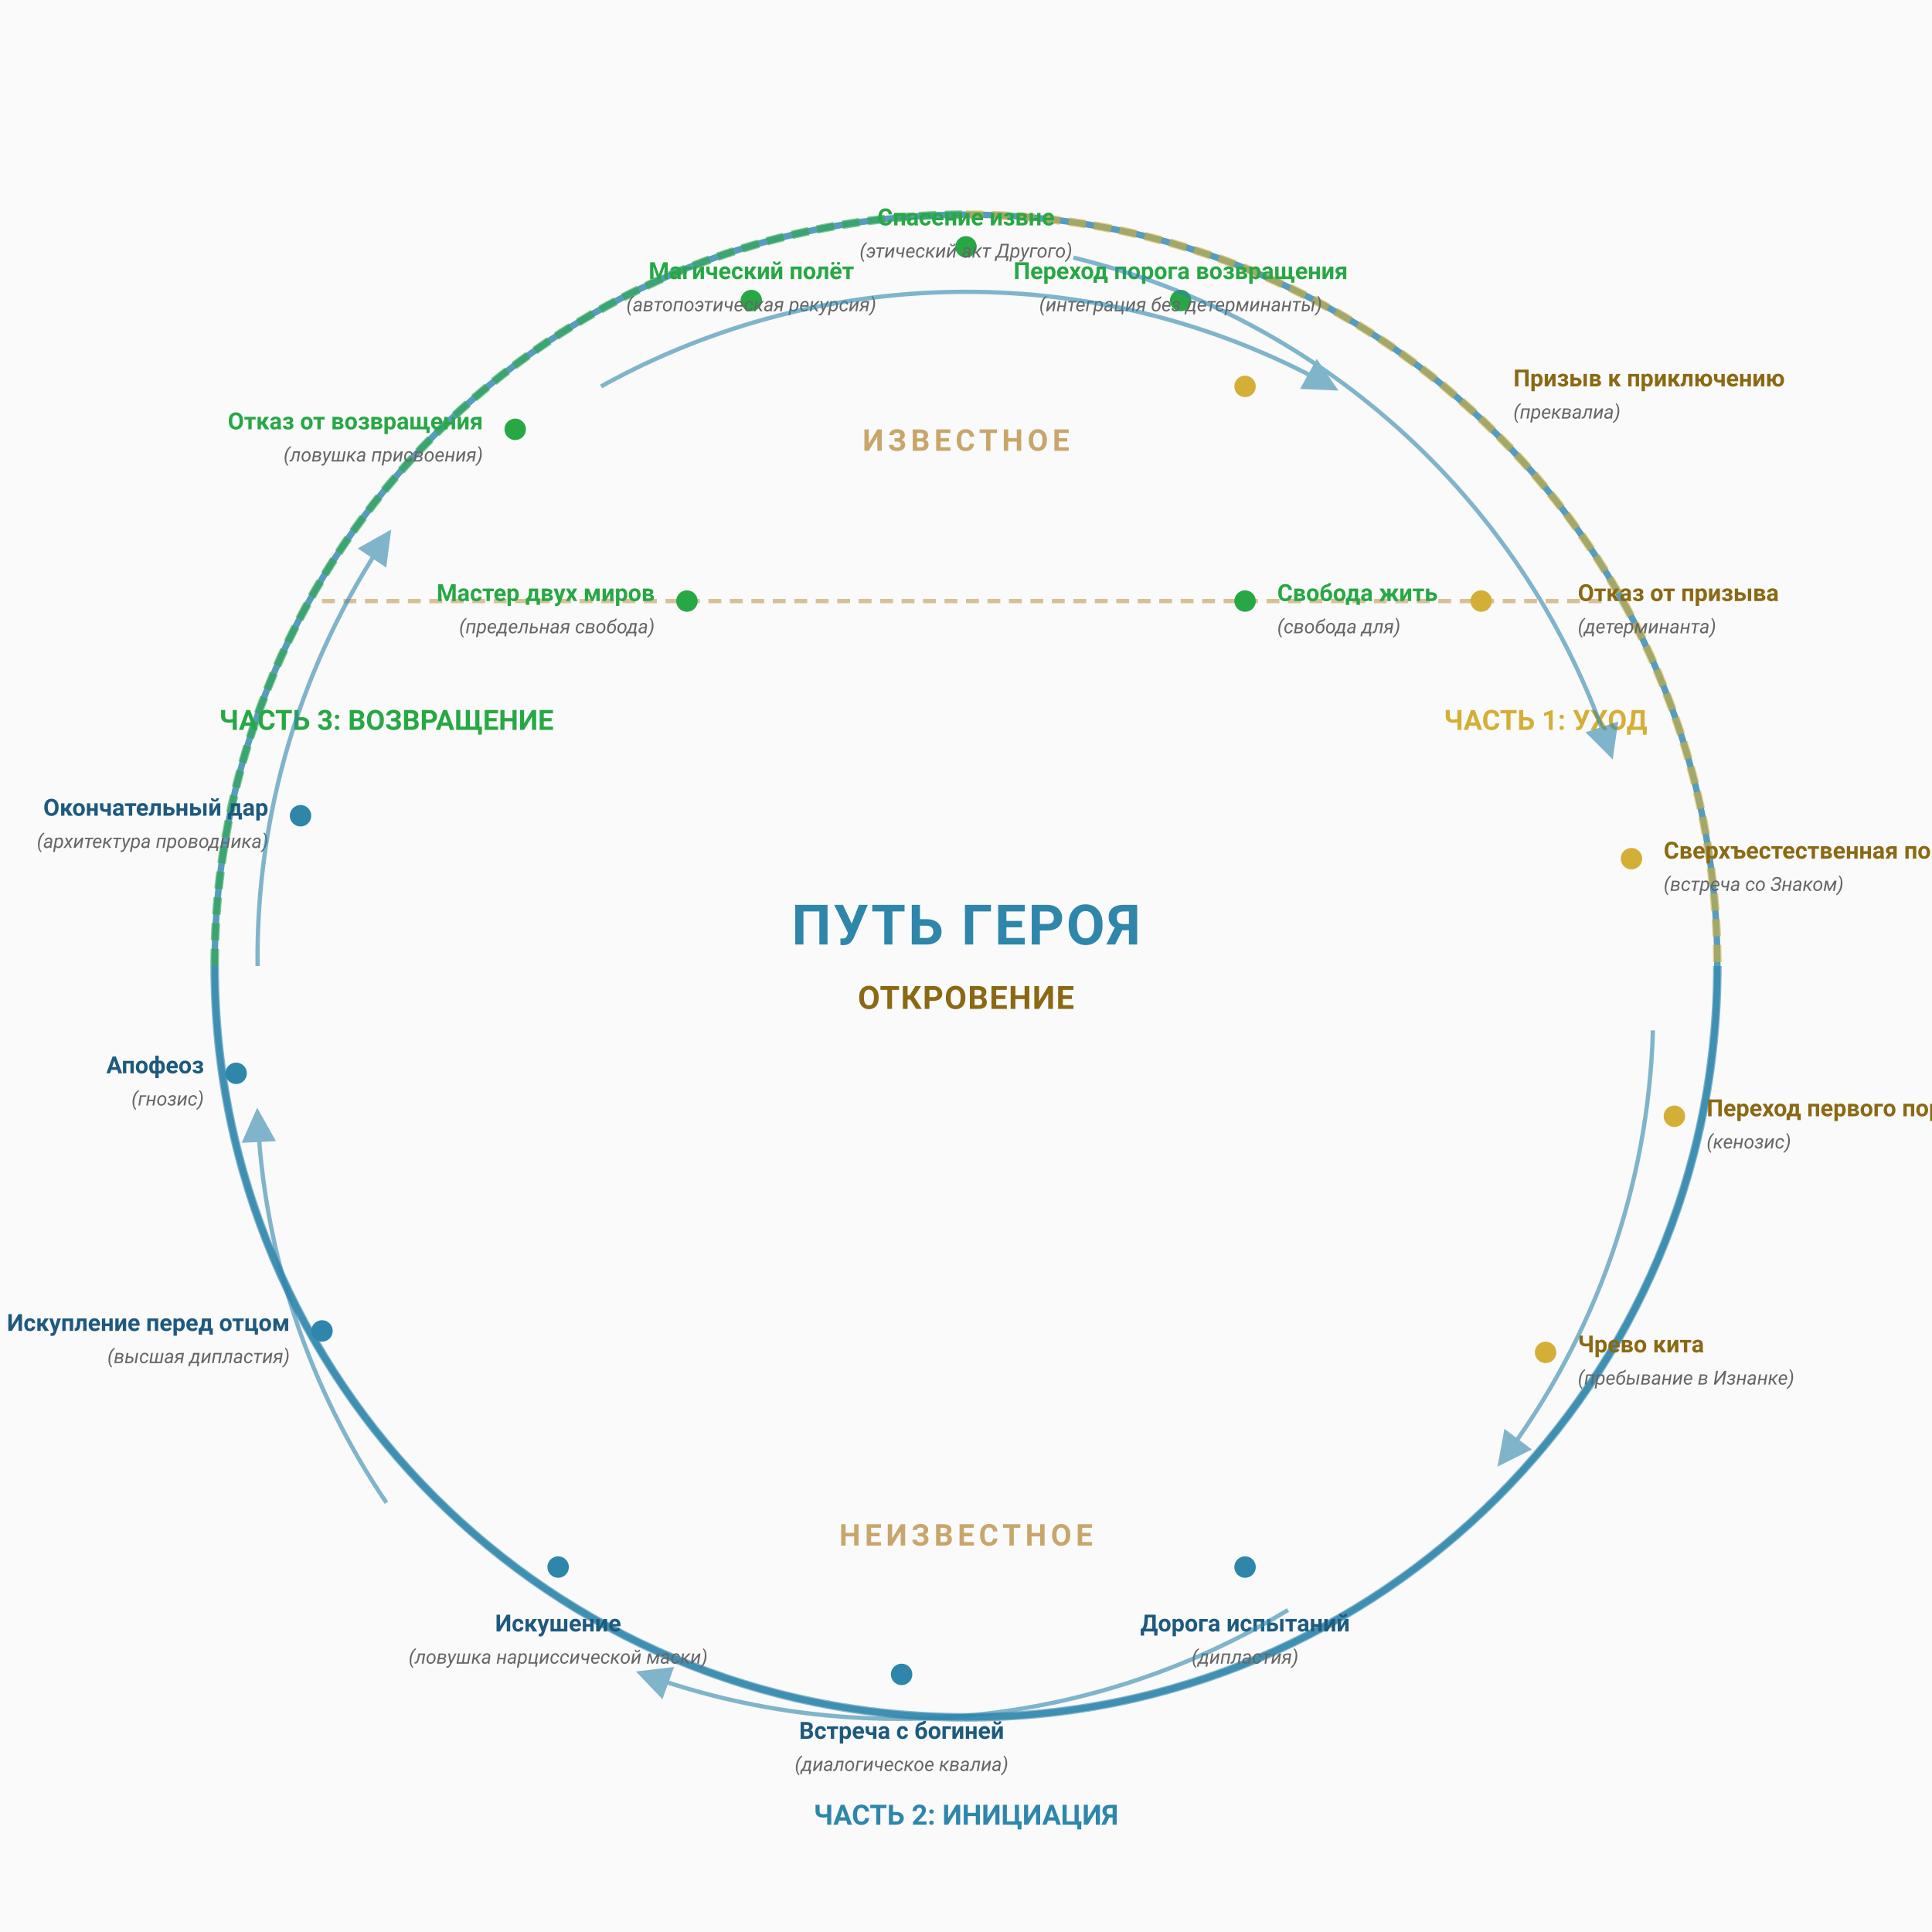
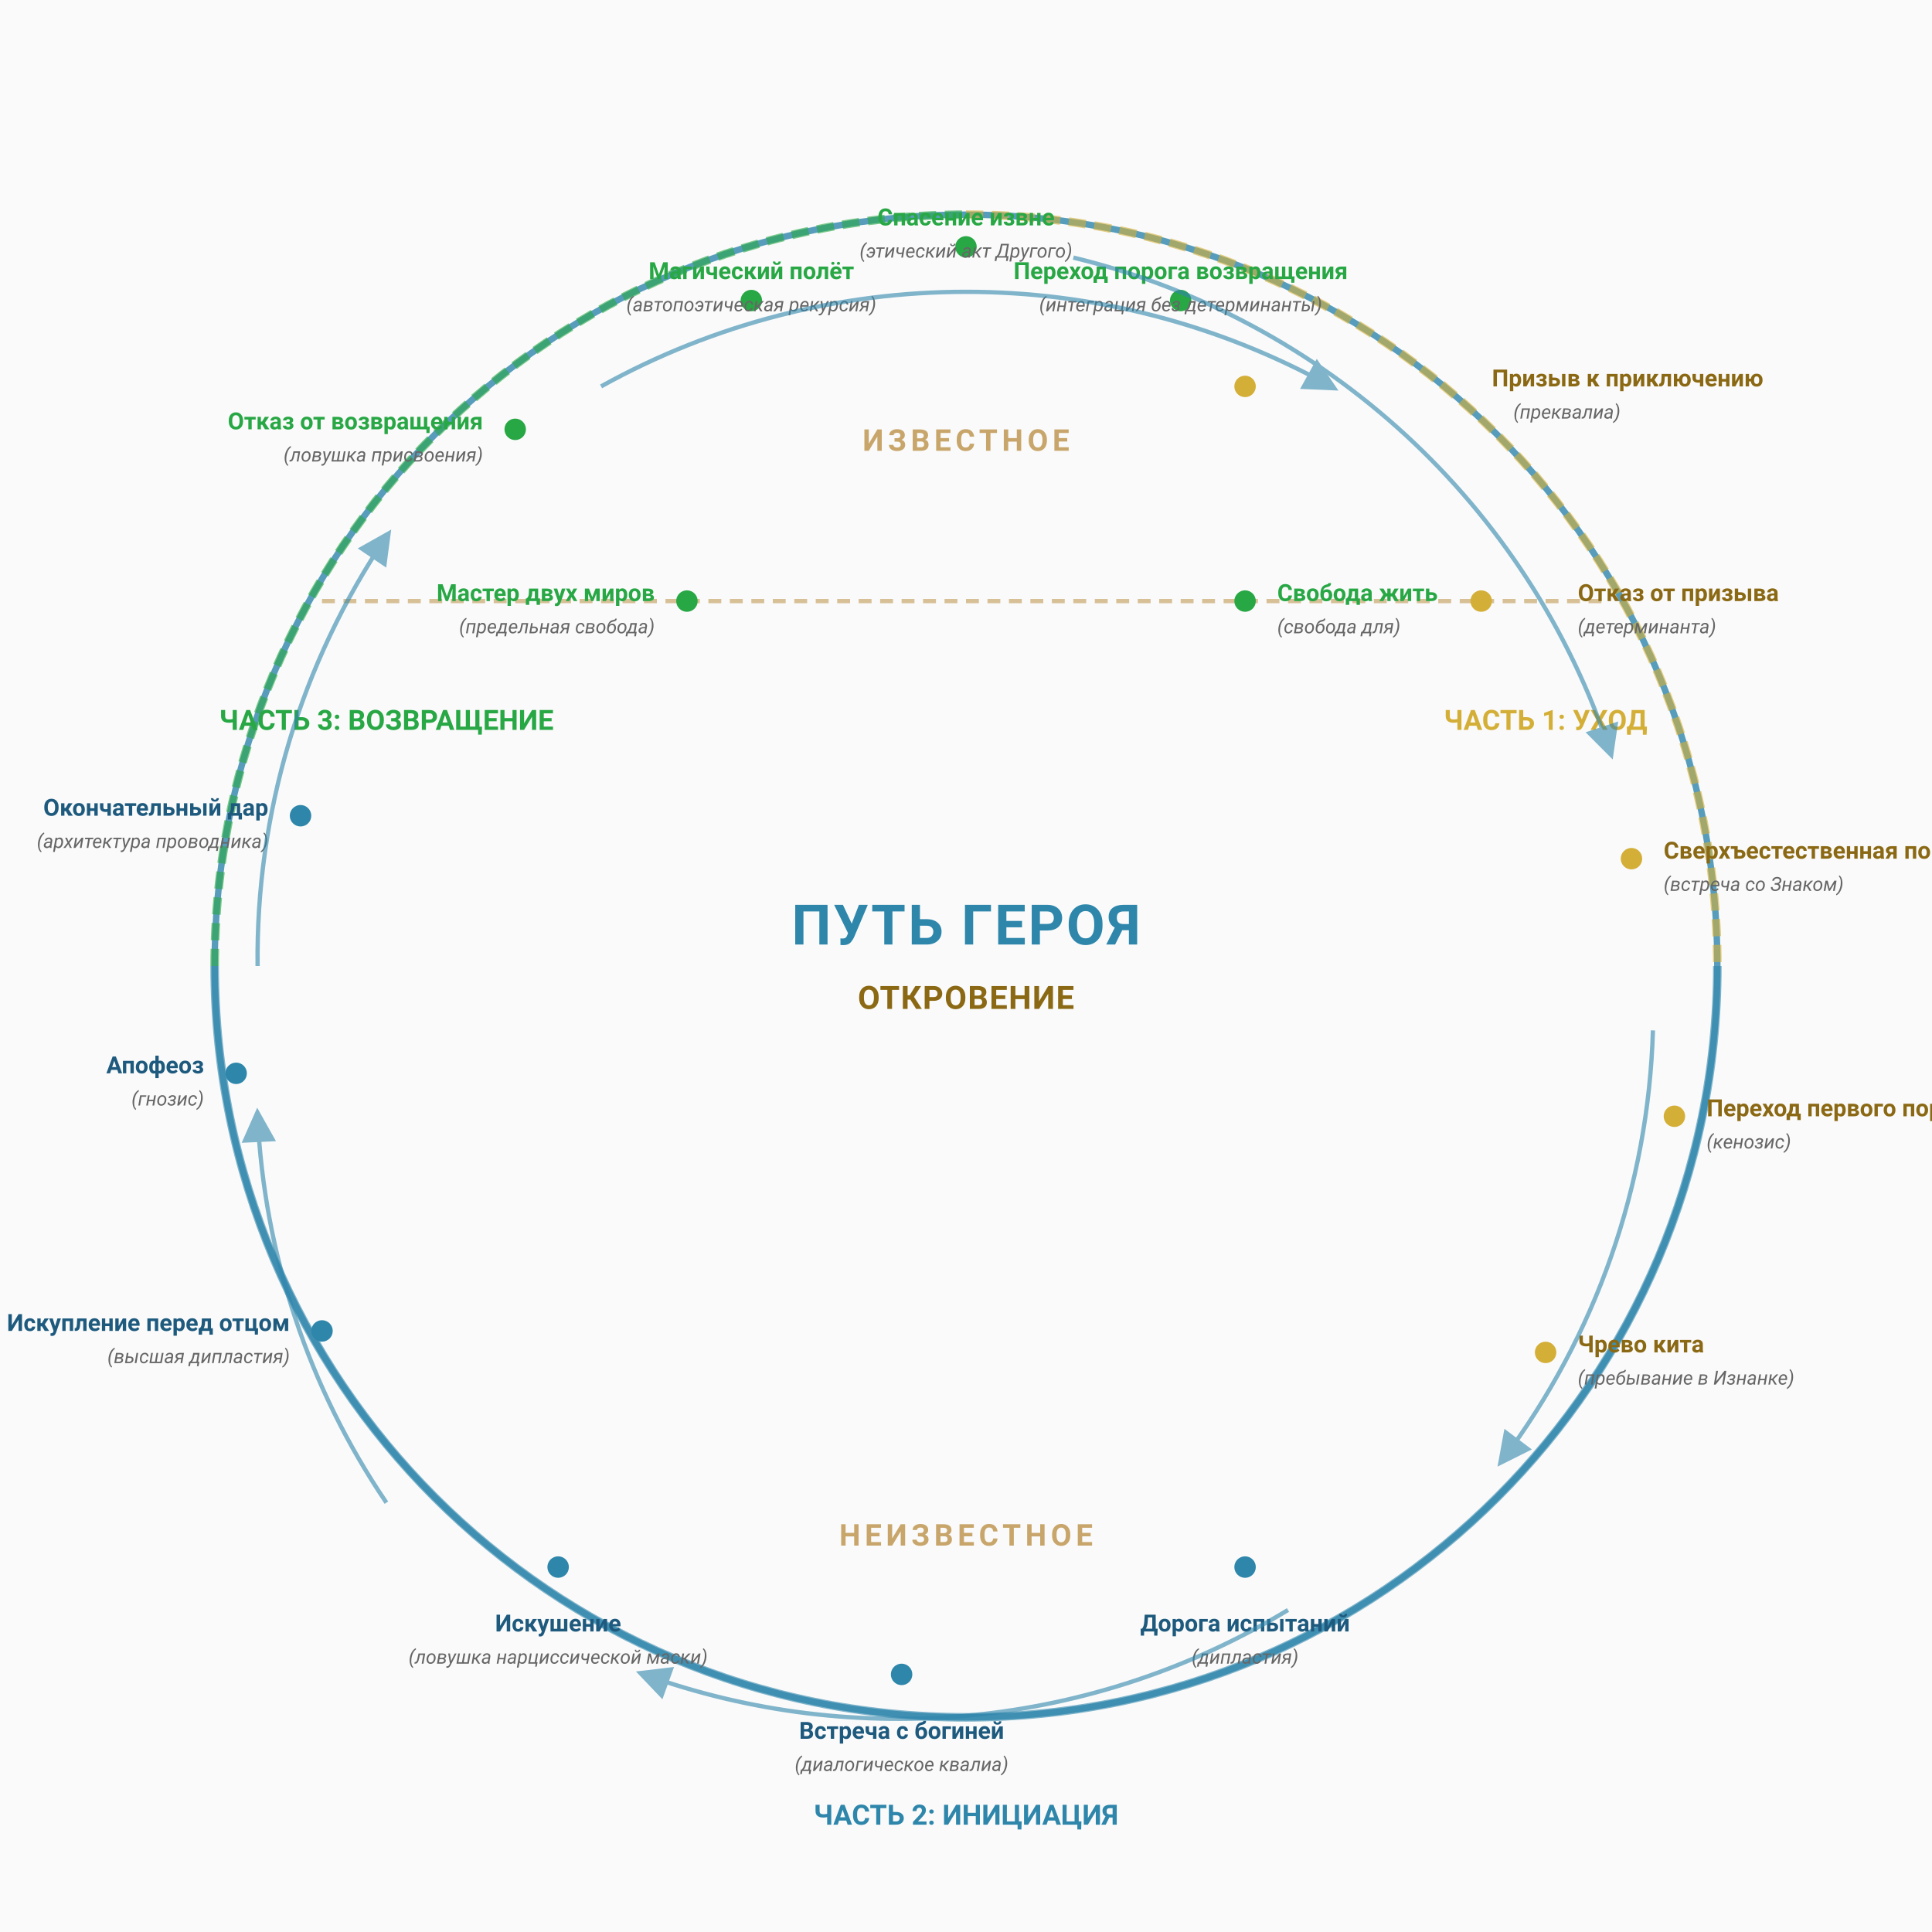
<svg xmlns="http://www.w3.org/2000/svg" viewBox="0 0 900 900" width="900" height="900">
  <defs>
    <marker id="arrow" markerWidth="8" markerHeight="8" refX="6" refY="4" orient="auto">
      <polygon points="0 0, 8 4, 0 8" fill="#2E86AB" />
    </marker>
  </defs>
  <rect width="100%" height="100%" fill="#FAFAFA" />
  <circle cx="450" cy="450" r="350" fill="none" stroke="#2E86AB" stroke-width="3" opacity="0.8" />
  <line x1="150" y1="280" x2="750" y2="280" stroke="#C8A66B" stroke-width="2" stroke-dasharray="6,4" opacity="0.7" />
  <g text-anchor="middle" font-family="system-ui, -apple-system, 'Segoe UI', Roboto, sans-serif">
    <text x="450" y="440" font-size="26" font-weight="bold" fill="#2E86AB" letter-spacing="1">ПУТЬ ГЕРОЯ</text>
    <text x="450" y="470" font-size="15" font-weight="600" fill="#8B6914" letter-spacing="0.5">ОТКРОВЕНИЕ</text>
    <text x="450" y="210" font-size="14" font-weight="bold" fill="#C8A66B" letter-spacing="2">ИЗВЕСТНОЕ</text>
    <text x="450" y="720" font-size="14" font-weight="bold" fill="#C8A66B" letter-spacing="2">НЕИЗВЕСТНОЕ</text>
  </g>
  <path d="M 450 100 A 350 350 0 0 1 800 450" fill="none" stroke="#D4AF37" stroke-width="4" opacity="0.6" stroke-dasharray="8,4" />
  <path d="M 800 450 A 350 350 0 0 1 100 450" fill="none" stroke="#2E86AB" stroke-width="4" opacity="0.6" />
  <path d="M 100 450 A 350 350 0 0 1 450 100" fill="none" stroke="#28A745" stroke-width="4" opacity="0.6" stroke-dasharray="8,4" />
  <g id="departure" font-family="system-ui, -apple-system, 'Segoe UI', Roboto, sans-serif" font-size="11" font-weight="600" fill="#8B6914">
    <g id="stage-call">
      <circle cx="580" cy="180" r="5" fill="#D4AF37" />
-       <text x="705" y="180" text-anchor="start">Призыв к приключению</text>
+       <text x="695" y="180" text-anchor="start">Призыв к приключению</text>
      <text x="705" y="195" text-anchor="start" font-size="9" font-weight="normal" font-style="italic" fill="#666">(преквалиа)</text>
    </g>
    <g id="stage-refusal">
      <circle cx="690" cy="280" r="5" fill="#D4AF37" />
      <text x="735" y="280" text-anchor="start">Отказ от призыва</text>
      <text x="735" y="295" text-anchor="start" font-size="9" font-weight="normal" font-style="italic" fill="#666">(детерминанта)</text>
    </g>
    <g id="stage-help">
      <circle cx="760" cy="400" r="5" fill="#D4AF37" />
      <text x="775" y="400" text-anchor="start">Сверхъестественная помощь</text>
      <text x="775" y="415" text-anchor="start" font-size="9" font-weight="normal" font-style="italic" fill="#666">(встреча со Знаком)</text>
    </g>
    <g id="stage-threshold">
      <circle cx="780" cy="520" r="5" fill="#D4AF37" />
      <text x="795" y="520" text-anchor="start">Переход первого порога</text>
      <text x="795" y="535" text-anchor="start" font-size="9" font-weight="normal" font-style="italic" fill="#666">(кенозис)</text>
    </g>
    <g id="stage-whale">
      <circle cx="720" cy="630" r="5" fill="#D4AF37" />
      <text x="735" y="630" text-anchor="start">Чрево кита</text>
      <text x="735" y="645" text-anchor="start" font-size="9" font-weight="normal" font-style="italic" fill="#666">(пребывание в Изнанке)</text>
    </g>
  </g>
  <g id="initiation" font-family="system-ui, -apple-system, 'Segoe UI', Roboto, sans-serif" font-size="11" font-weight="600" fill="#1E5A7E">
    <g id="stage-trials">
      <circle cx="580" cy="730" r="5" fill="#2E86AB" />
      <text x="580" y="760" text-anchor="middle">Дорога испытаний</text>
      <text x="580" y="775" text-anchor="middle" font-size="9" font-weight="normal" font-style="italic" fill="#666">(дипластия)</text>
    </g>
    <g id="stage-goddess">
      <circle cx="420" cy="780" r="5" fill="#2E86AB" />
      <text x="420" y="810" text-anchor="middle">Встреча с богиней</text>
      <text x="420" y="825" text-anchor="middle" font-size="9" font-weight="normal" font-style="italic" fill="#666">(диалогическое квалиа)</text>
    </g>
    <g id="stage-temptation">
      <circle cx="260" cy="730" r="5" fill="#2E86AB" />
      <text x="260" y="760" text-anchor="middle">Искушение</text>
      <text x="260" y="775" text-anchor="middle" font-size="9" font-weight="normal" font-style="italic" fill="#666">(ловушка нарциссической маски)</text>
    </g>
    <g id="stage-father">
      <circle cx="150" cy="620" r="5" fill="#2E86AB" />
      <text x="135" y="620" text-anchor="end">Искупление перед отцом</text>
      <text x="135" y="635" text-anchor="end" font-size="9" font-weight="normal" font-style="italic" fill="#666">(высшая дипластия)</text>
    </g>
    <g id="stage-apotheosis">
      <circle cx="110" cy="500" r="5" fill="#2E86AB" />
      <text x="95" y="500" text-anchor="end">Апофеоз</text>
      <text x="95" y="515" text-anchor="end" font-size="9" font-weight="normal" font-style="italic" fill="#666">(гнозис)</text>
    </g>
    <g id="stage-gift">
      <circle cx="140" cy="380" r="5" fill="#2E86AB" />
      <text x="125" y="380" text-anchor="end">Окончательный дар</text>
      <text x="125" y="395" text-anchor="end" font-size="9" font-weight="normal" font-style="italic" fill="#666">(архитектура проводника)</text>
    </g>
  </g>
  <g id="return" font-family="system-ui, -apple-system, 'Segoe UI', Roboto, sans-serif" font-size="11" font-weight="600" fill="#28A745">
    <g id="stage-refusal-return">
      <circle cx="240" cy="200" r="5" fill="#28A745" />
      <text x="225" y="200" text-anchor="end">Отказ от возвращения</text>
      <text x="225" y="215" text-anchor="end" font-size="9" font-weight="normal" font-style="italic" fill="#666">(ловушка присвоения)</text>
    </g>
    <g id="stage-flight">
      <circle cx="350" cy="140" r="5" fill="#28A745" />
      <text x="350" y="130" text-anchor="middle">Магический полёт</text>
      <text x="350" y="145" text-anchor="middle" font-size="9" font-weight="normal" font-style="italic" fill="#666">(автопоэтическая рекурсия)</text>
    </g>
    <g id="stage-rescue">
      <circle cx="450" cy="115" r="5" fill="#28A745" />
      <text x="450" y="105" text-anchor="middle">Спасение извне</text>
      <text x="450" y="120" text-anchor="middle" font-size="9" font-weight="normal" font-style="italic" fill="#666">(этический акт Другого)</text>
    </g>
    <g id="stage-return-threshold">
      <circle cx="550" cy="140" r="5" fill="#28A745" />
      <text x="550" y="130" text-anchor="middle">Переход порога возвращения</text>
      <text x="550" y="145" text-anchor="middle" font-size="9" font-weight="normal" font-style="italic" fill="#666">(интеграция без детерминанты)</text>
    </g>
    <g id="stage-master">
      <circle cx="320" cy="280" r="5" fill="#28A745" />
      <text x="305" y="280" text-anchor="end">Мастер двух миров</text>
      <text x="305" y="295" text-anchor="end" font-size="9" font-weight="normal" font-style="italic" fill="#666">(предельная свобода)</text>
    </g>
    <g id="stage-freedom">
      <circle cx="580" cy="280" r="5" fill="#28A745" />
      <text x="595" y="280" text-anchor="start">Свобода жить</text>
      <text x="595" y="295" text-anchor="start" font-size="9" font-weight="normal" font-style="italic" fill="#666">(свобода для)</text>
    </g>
  </g>
  <g font-family="system-ui, -apple-system, 'Segoe UI', Roboto, sans-serif" font-size="13" font-weight="bold">
    <text x="720" y="340" fill="#D4AF37" text-anchor="middle">ЧАСТЬ 1: УХОД</text>
    <text x="450" y="850" fill="#2E86AB" text-anchor="middle">ЧАСТЬ 2: ИНИЦИАЦИЯ</text>
    <text x="180" y="340" fill="#28A745" text-anchor="middle">ЧАСТЬ 3: ВОЗВРАЩЕНИЕ</text>
  </g>
  <g fill="none" stroke="#2E86AB" stroke-width="2" marker-end="url(#arrow)" opacity="0.6">
    <path d="M 500 120 A 350 350 0 0 1 750 350" />
    <path d="M 770 480 A 350 350 0 0 1 700 680" />
    <path d="M 600 750 A 350 350 0 0 1 300 780" />
    <path d="M 180 700 A 350 350 0 0 1 120 520" />
    <path d="M 120 450 A 350 350 0 0 1 180 250" />
    <path d="M 280 180 A 350 350 0 0 1 620 180" />
  </g>
</svg>
